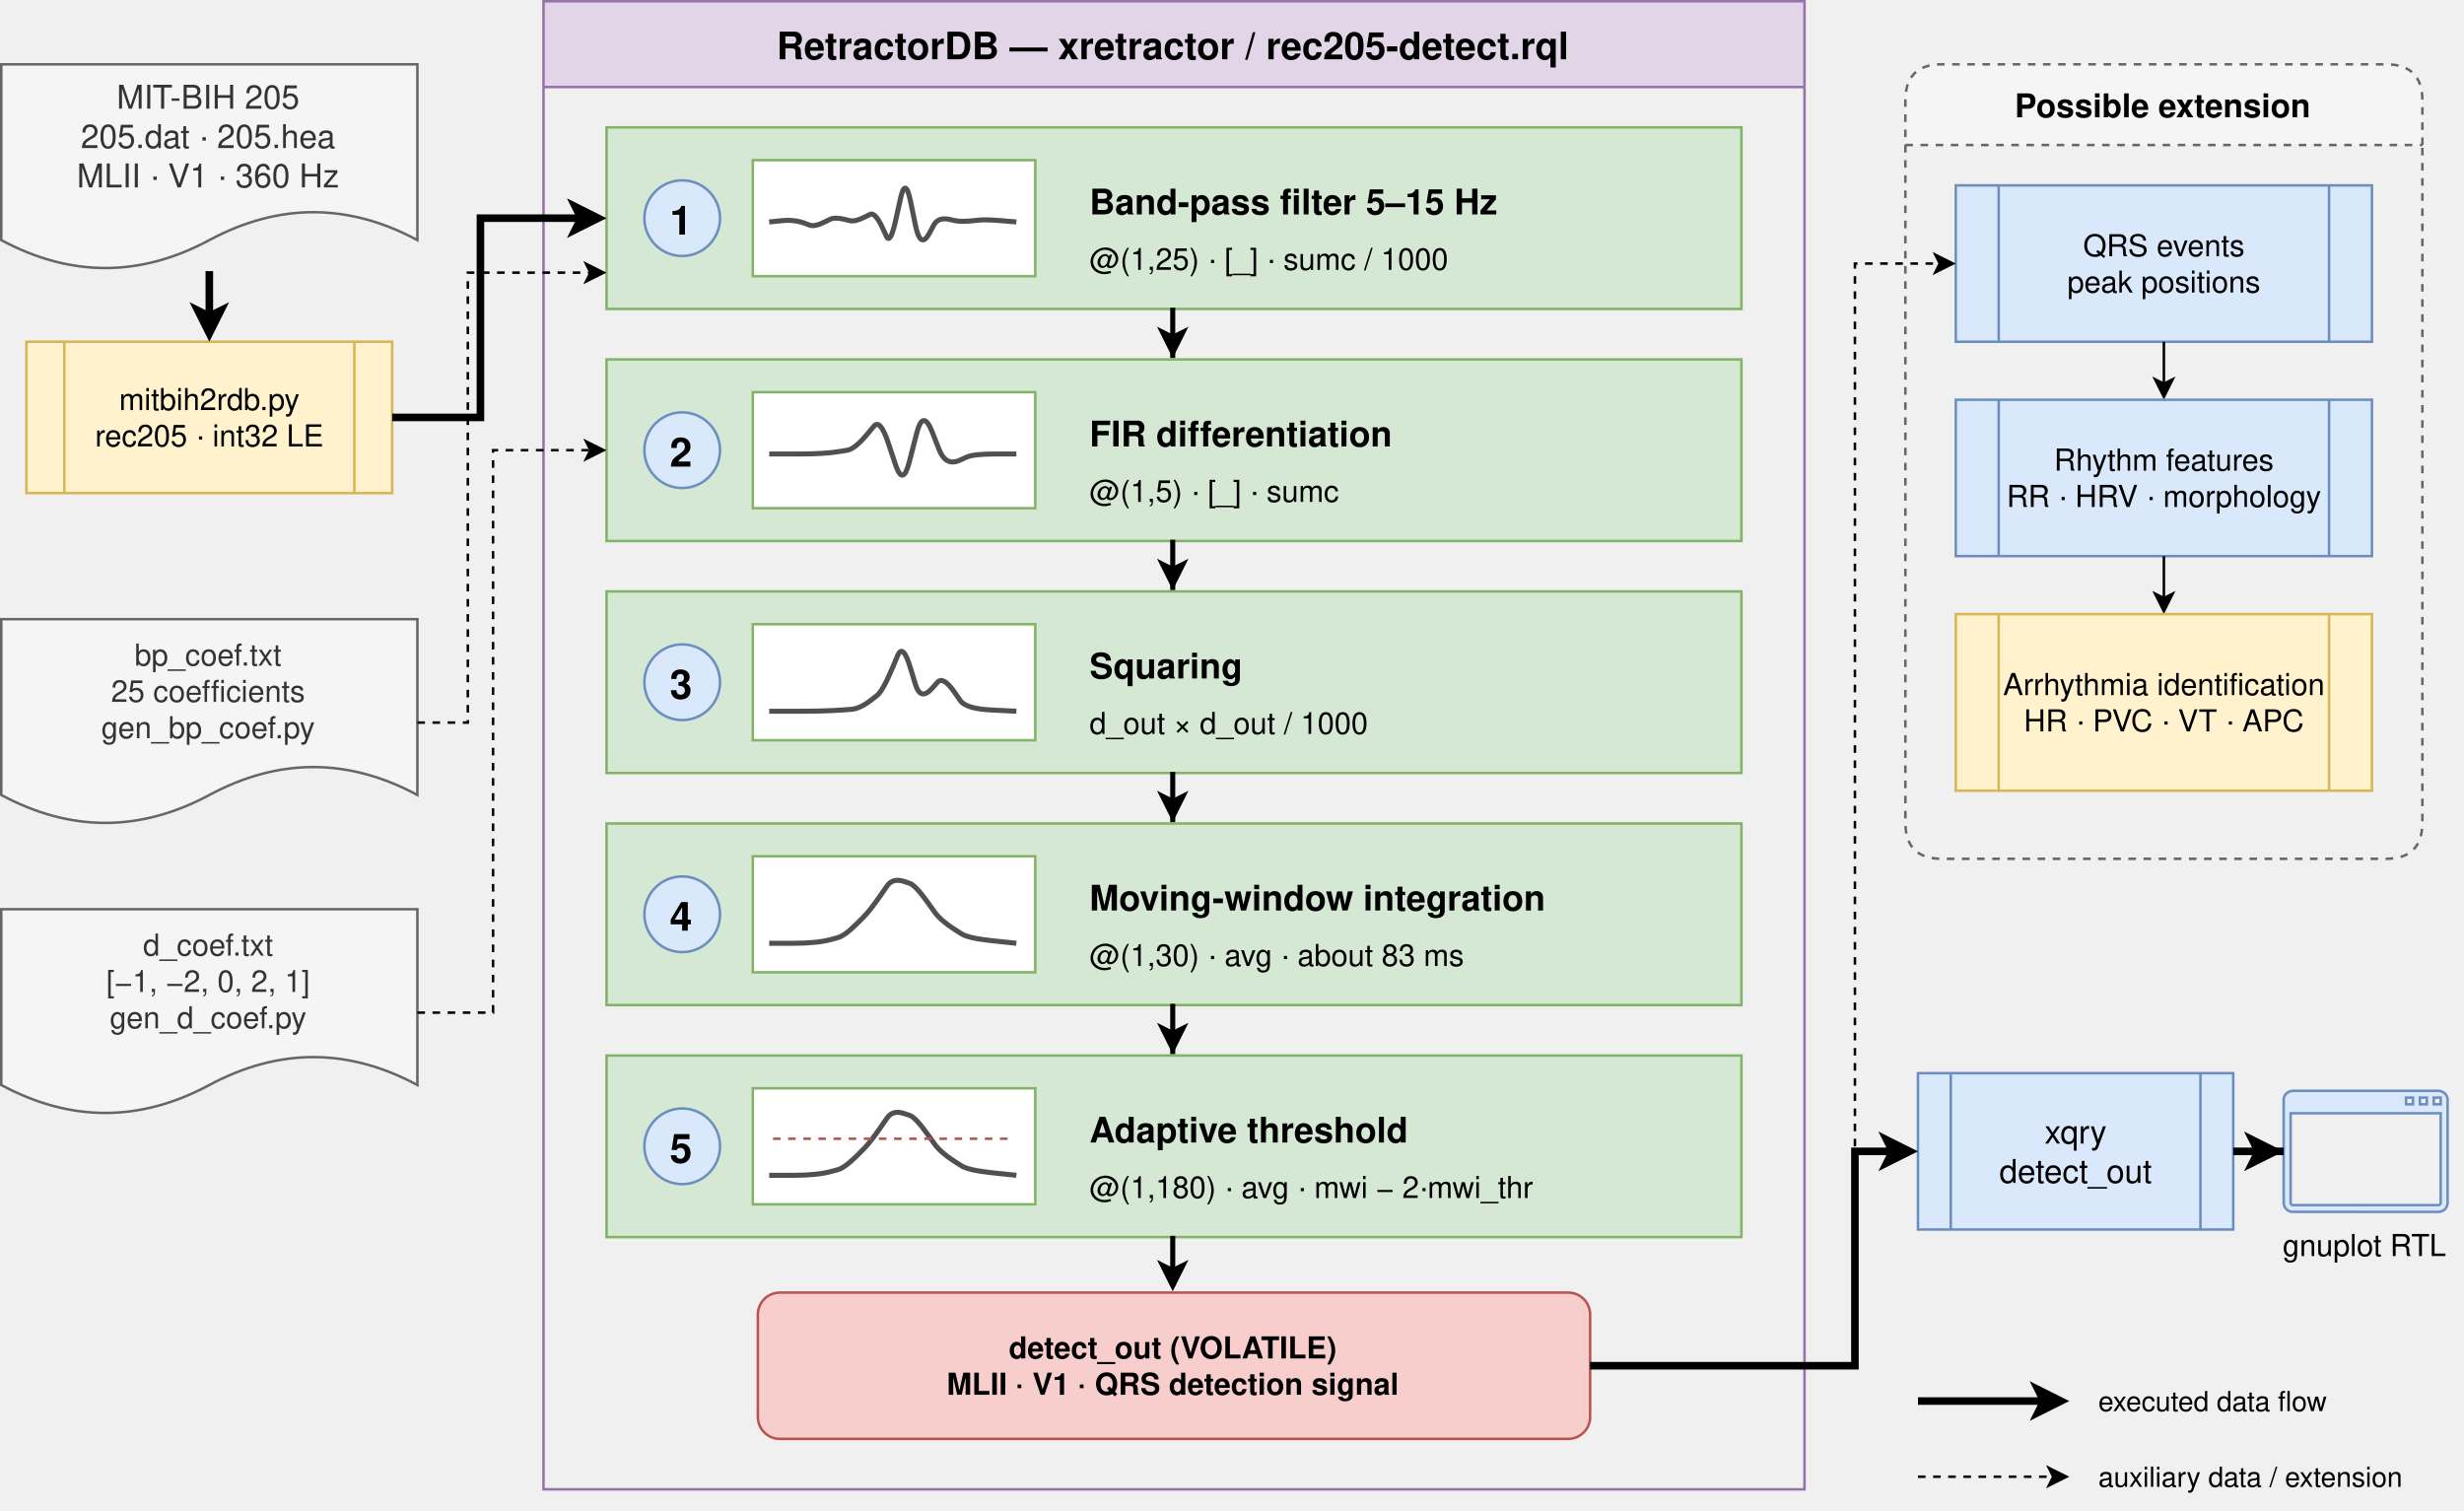
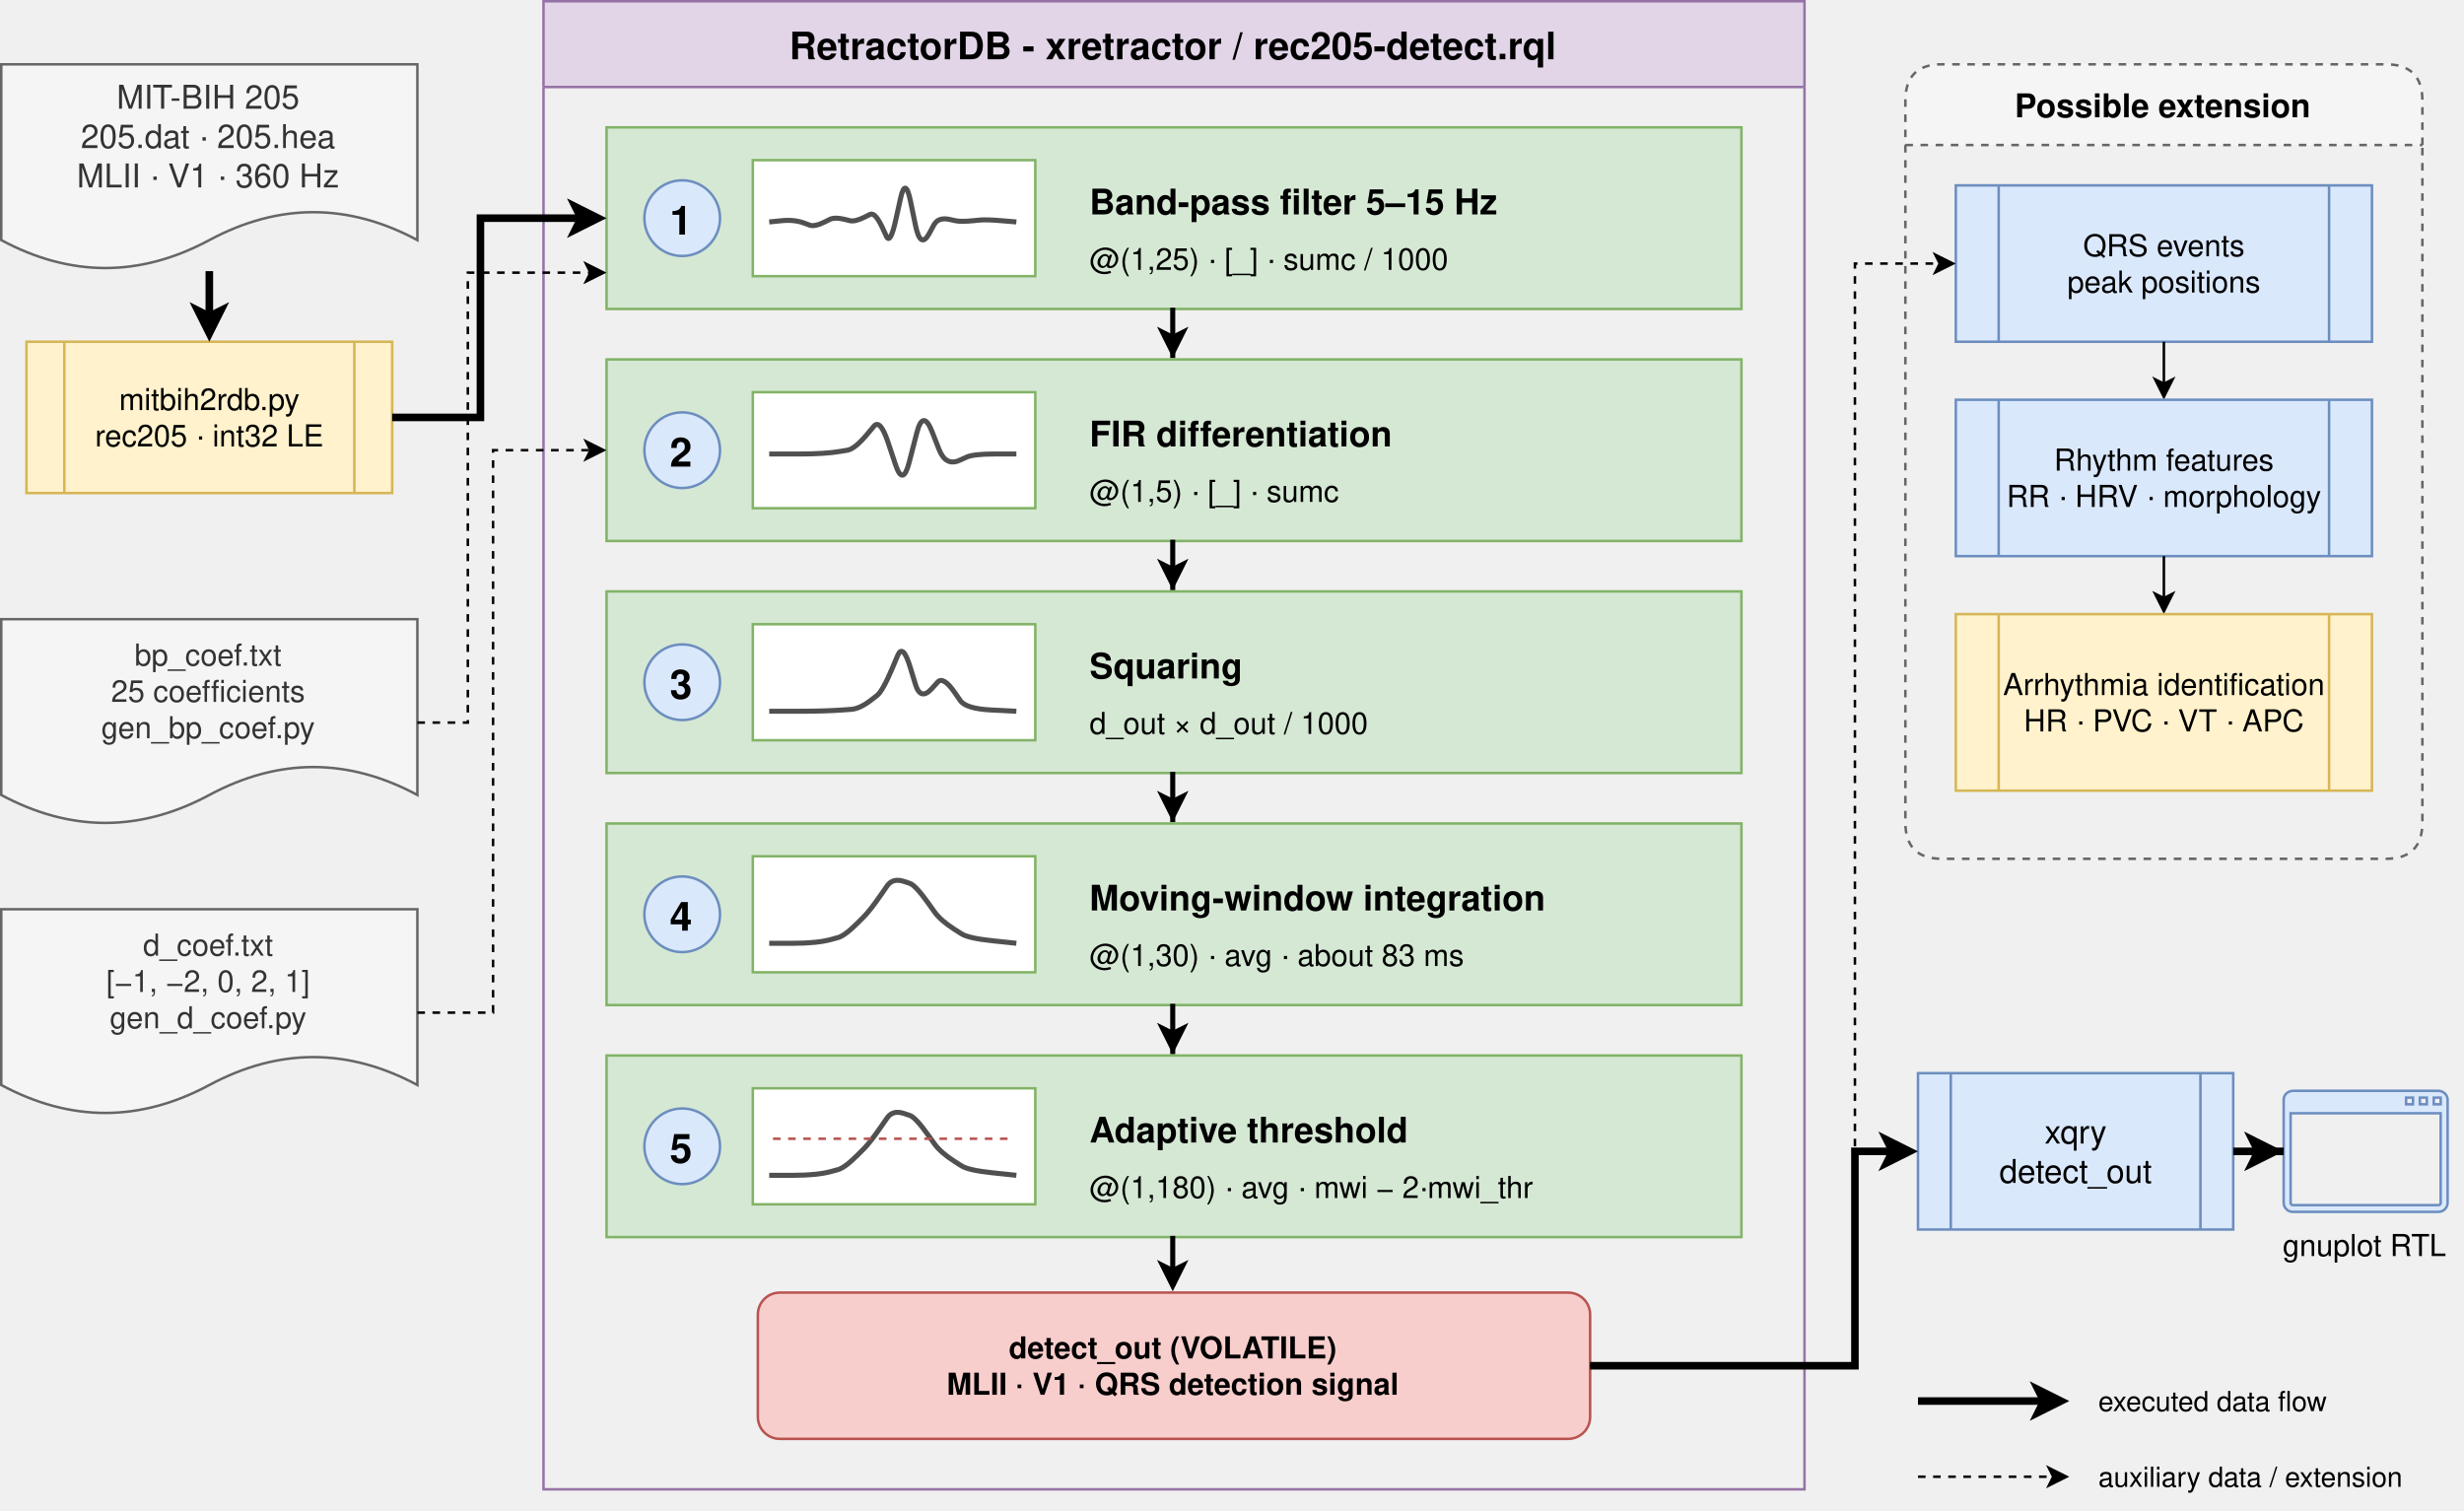
<svg xmlns="http://www.w3.org/2000/svg" style="background: transparent; background-color: transparent; color-scheme: light;" version="1.1" width="977px" height="599px" viewBox="0 0 977 599">
  <defs />
  <g>
    <g data-cell-id="qrs-0">
      <g data-cell-id="qrs-1">
        <g data-cell-id="qrs-rdb">
          <g transform="translate(0.5,0.5)">
            <path d="M 215 34 L 215 0 L 715 0 L 715 34" fill="#e1d5e7" stroke="#9673a6" stroke-miterlimit="10" pointer-events="all" style="fill: rgb(225, 213, 231); stroke: rgb(150, 115, 166);" />
            <path d="M 215 34 L 215 590 L 715 590 L 715 34" fill="none" stroke="#9673a6" stroke-miterlimit="10" pointer-events="none" style="stroke: rgb(150, 115, 166);" />
            <path d="M 215 34 L 715 34" fill="none" stroke="#9673a6" stroke-miterlimit="10" pointer-events="none" style="stroke: rgb(150, 115, 166);" />
          </g>
          <g>
            <g fill="#000000" font-family="Helvetica" font-weight="bold" text-anchor="middle" font-size="15px" style="fill: rgb(0, 0, 0);">
              <g transform="translate(465,23.5) scale(1)">
                <text>
-                   <tspan>RetractorDB — xretractor / rec205-detect.rql</tspan>
+                   <tspan>RetractorDB - xretractor / rec205-detect.rql</tspan>
                </text>
              </g>
            </g>
          </g>
          <g data-cell-id="qrs-stage1">
            <g transform="translate(0.5,0.5)">
              <rect x="240" y="50" width="450" height="72" fill="#d5e8d4" stroke="#82b366" pointer-events="all" style="fill: rgb(213, 232, 212); stroke: rgb(130, 179, 102);" />
            </g>
          </g>
          <g data-cell-id="qrs-stage1-title">
            <g>
              <rect x="430" y="67" width="250" height="24" fill="none" stroke="none" pointer-events="all" />
            </g>
            <g>
              <g fill="#000000" font-family="Helvetica" font-weight="bold" text-anchor="start" font-size="14px" style="fill: rgb(0, 0, 0);">
                <g transform="translate(432,85) scale(1)">
                  <text>
                    <tspan>Band-pass filter 5–15 Hz</tspan>
                  </text>
                </g>
              </g>
            </g>
          </g>
          <g data-cell-id="qrs-stage1-detail">
            <g>
              <rect x="430" y="91" width="250" height="22" fill="none" stroke="none" pointer-events="all" />
            </g>
            <g>
              <g fill="#000000" font-family="Helvetica" text-anchor="start" font-size="12px" style="fill: rgb(0, 0, 0);">
                <g transform="translate(432,107) scale(1)">
                  <text>
                    <tspan>@(1,25) · [_] · sumc / 1000</tspan>
                  </text>
                </g>
              </g>
            </g>
          </g>
          <g data-cell-id="qrs-badge1">
            <g transform="translate(0.5,0.5)">
              <ellipse cx="270" cy="86" rx="15" ry="15" fill="#dae8fc" stroke="#6c8ebf" pointer-events="all" style="fill: rgb(218, 232, 252); stroke: rgb(108, 142, 191);" />
            </g>
            <g>
              <g fill="#000000" font-family="Helvetica" font-weight="bold" text-anchor="middle" font-size="16px" style="fill: rgb(0, 0, 0);">
                <g transform="translate(270,93) scale(1)">
                  <text>
                    <tspan>1</tspan>
                  </text>
                </g>
              </g>
            </g>
          </g>
          <g data-cell-id="qrs-wavebox1">
            <g transform="translate(0.5,0.5)">
              <rect x="298" y="63" width="112" height="46" fill="#ffffff" stroke="#82b366" pointer-events="all" style="fill: rgb(255, 255, 255); stroke: rgb(130, 179, 102);" />
            </g>
          </g>
          <g data-cell-id="qrs-wave1">
            <g>
              <path d="M 305 88 L 310 87.5 Q 315 87 319 88.5 L 321 89.25 Q 323 90 327 88 L 329 87 Q 331 86 335 87 L 337 87.5 Q 339 88 343 86 L 345 85 Q 347 84 350 90.5 L 351.5 93.75 Q 353 97 355.17 87.24 L 357.08 78.62 Q 359 70 361.03 79.79 L 363.01 89.4 Q 365 99 368.5 92.5 L 370.25 89.25 Q 372 86 376.5 87 L 378.75 87.5 Q 381 88 386 87.5 L 388.5 87.25 Q 391 87 397 87.5 L 403 88" fill="none" stroke="#505050" stroke-width="2" stroke-miterlimit="10" pointer-events="stroke" style="stroke: rgb(80, 80, 80);" />
            </g>
          </g>
          <g data-cell-id="qrs-stage2-edge">
            <g>
              <path d="M 465 122 L 465 142 L 465 122 L 465 133.76" fill="none" stroke="#000000" stroke-width="2" stroke-miterlimit="10" pointer-events="stroke" style="stroke: rgb(0, 0, 0);" />
              <path d="M 465 139.76 L 461 131.76 L 465 133.76 L 469 131.76 Z" fill="#000000" stroke="#000000" stroke-width="2" stroke-miterlimit="10" pointer-events="all" style="fill: rgb(0, 0, 0); stroke: rgb(0, 0, 0);" />
            </g>
          </g>
          <g data-cell-id="qrs-stage2">
            <g transform="translate(0.5,0.5)">
              <rect x="240" y="142" width="450" height="72" fill="#d5e8d4" stroke="#82b366" pointer-events="all" style="fill: rgb(213, 232, 212); stroke: rgb(130, 179, 102);" />
            </g>
          </g>
          <g data-cell-id="qrs-stage2-title">
            <g>
              <rect x="430" y="159" width="250" height="24" fill="none" stroke="none" pointer-events="all" />
            </g>
            <g>
              <g fill="#000000" font-family="Helvetica" font-weight="bold" text-anchor="start" font-size="14px" style="fill: rgb(0, 0, 0);">
                <g transform="translate(432,177) scale(1)">
                  <text>
                    <tspan>FIR differentiation</tspan>
                  </text>
                </g>
              </g>
            </g>
          </g>
          <g data-cell-id="qrs-stage2-detail">
            <g>
              <rect x="430" y="183" width="250" height="22" fill="none" stroke="none" pointer-events="all" />
            </g>
            <g>
              <g fill="#000000" font-family="Helvetica" text-anchor="start" font-size="12px" style="fill: rgb(0, 0, 0);">
                <g transform="translate(432,199) scale(1)">
                  <text>
                    <tspan>@(1,5) · [_] · sumc</tspan>
                  </text>
                </g>
              </g>
            </g>
          </g>
          <g data-cell-id="qrs-badge2">
            <g transform="translate(0.5,0.5)">
              <ellipse cx="270" cy="178" rx="15" ry="15" fill="#dae8fc" stroke="#6c8ebf" pointer-events="all" style="fill: rgb(218, 232, 252); stroke: rgb(108, 142, 191);" />
            </g>
            <g>
              <g fill="#000000" font-family="Helvetica" font-weight="bold" text-anchor="middle" font-size="16px" style="fill: rgb(0, 0, 0);">
                <g transform="translate(270,185) scale(1)">
                  <text>
                    <tspan>2</tspan>
                  </text>
                </g>
              </g>
            </g>
          </g>
          <g data-cell-id="qrs-wavebox2">
            <g transform="translate(0.5,0.5)">
              <rect x="298" y="155" width="112" height="46" fill="#ffffff" stroke="#82b366" pointer-events="all" style="fill: rgb(255, 255, 255); stroke: rgb(130, 179, 102);" />
            </g>
          </g>
          <g data-cell-id="qrs-wave2">
            <g>
              <path d="M 305 180 L 317 180 Q 327 180 333 179 L 336 178.5 Q 339 178 344 172 L 346.5 169 Q 349 166 352.16 175.49 L 355.08 184.24 Q 358 193 360.5 183.32 L 363.5 171.68 Q 366 162 369.64 171.31 L 372.32 178.16 Q 375 185 380.5 182.5 L 383.25 181.25 Q 386 180 394.5 180 L 403 180" fill="none" stroke="#505050" stroke-width="2" stroke-miterlimit="10" pointer-events="stroke" style="stroke: rgb(80, 80, 80);" />
            </g>
          </g>
          <g data-cell-id="qrs-stage3-edge">
            <g>
              <path d="M 465 214 L 465 234 L 465 214 L 465 225.76" fill="none" stroke="#000000" stroke-width="2" stroke-miterlimit="10" pointer-events="stroke" style="stroke: rgb(0, 0, 0);" />
              <path d="M 465 231.76 L 461 223.76 L 465 225.76 L 469 223.76 Z" fill="#000000" stroke="#000000" stroke-width="2" stroke-miterlimit="10" pointer-events="all" style="fill: rgb(0, 0, 0); stroke: rgb(0, 0, 0);" />
            </g>
          </g>
          <g data-cell-id="qrs-stage3">
            <g transform="translate(0.5,0.5)">
              <rect x="240" y="234" width="450" height="72" fill="#d5e8d4" stroke="#82b366" pointer-events="all" style="fill: rgb(213, 232, 212); stroke: rgb(130, 179, 102);" />
            </g>
          </g>
          <g data-cell-id="qrs-stage3-title">
            <g>
              <rect x="430" y="251" width="250" height="24" fill="none" stroke="none" pointer-events="all" />
            </g>
            <g>
              <g fill="#000000" font-family="Helvetica" font-weight="bold" text-anchor="start" font-size="14px" style="fill: rgb(0, 0, 0);">
                <g transform="translate(432,269) scale(1)">
                  <text>
                    <tspan>Squaring</tspan>
                  </text>
                </g>
              </g>
            </g>
          </g>
          <g data-cell-id="qrs-stage3-detail">
            <g>
              <rect x="430" y="275" width="250" height="22" fill="none" stroke="none" pointer-events="all" />
            </g>
            <g>
              <g fill="#000000" font-family="Helvetica" text-anchor="start" font-size="12px" style="fill: rgb(0, 0, 0);">
                <g transform="translate(432,291) scale(1)">
                  <text>
                    <tspan>d_out × d_out / 1000</tspan>
                  </text>
                </g>
              </g>
            </g>
          </g>
          <g data-cell-id="qrs-badge3">
            <g transform="translate(0.5,0.5)">
              <ellipse cx="270" cy="270" rx="15" ry="15" fill="#dae8fc" stroke="#6c8ebf" pointer-events="all" style="fill: rgb(218, 232, 252); stroke: rgb(108, 142, 191);" />
            </g>
            <g>
              <g fill="#000000" font-family="Helvetica" font-weight="bold" text-anchor="middle" font-size="16px" style="fill: rgb(0, 0, 0);">
                <g transform="translate(270,277) scale(1)">
                  <text>
                    <tspan>3</tspan>
                  </text>
                </g>
              </g>
            </g>
          </g>
          <g data-cell-id="qrs-wavebox3">
            <g transform="translate(0.5,0.5)">
              <rect x="298" y="247" width="112" height="46" fill="#ffffff" stroke="#82b366" pointer-events="all" style="fill: rgb(255, 255, 255); stroke: rgb(130, 179, 102);" />
            </g>
          </g>
          <g data-cell-id="qrs-wave3">
            <g>
              <path d="M 305 282 L 317 282 Q 327 282 334 281.5 L 337.5 281.25 Q 341 281 345.5 277.5 L 347.75 275.75 Q 350 274 353.88 264.78 L 355.94 259.89 Q 358 255 360.91 264.57 L 362.96 271.28 Q 365 278 369.5 273 L 371.75 270.5 Q 374 268 378.5 274.5 L 380.75 277.75 Q 383 281 392.99 281.5 L 403 282" fill="none" stroke="#505050" stroke-width="2" stroke-miterlimit="10" pointer-events="stroke" style="stroke: rgb(80, 80, 80);" />
            </g>
          </g>
          <g data-cell-id="qrs-stage4-edge">
            <g>
              <path d="M 465 306 L 465 326 L 465 306 L 465 317.76" fill="none" stroke="#000000" stroke-width="2" stroke-miterlimit="10" pointer-events="stroke" style="stroke: rgb(0, 0, 0);" />
              <path d="M 465 323.76 L 461 315.76 L 465 317.76 L 469 315.76 Z" fill="#000000" stroke="#000000" stroke-width="2" stroke-miterlimit="10" pointer-events="all" style="fill: rgb(0, 0, 0); stroke: rgb(0, 0, 0);" />
            </g>
          </g>
          <g data-cell-id="qrs-stage4">
            <g transform="translate(0.5,0.5)">
              <rect x="240" y="326" width="450" height="72" fill="#d5e8d4" stroke="#82b366" pointer-events="all" style="fill: rgb(213, 232, 212); stroke: rgb(130, 179, 102);" />
            </g>
          </g>
          <g data-cell-id="qrs-stage4-title">
            <g>
              <rect x="430" y="343" width="250" height="24" fill="none" stroke="none" pointer-events="all" />
            </g>
            <g>
              <g fill="#000000" font-family="Helvetica" font-weight="bold" text-anchor="start" font-size="14px" style="fill: rgb(0, 0, 0);">
                <g transform="translate(432,361) scale(1)">
                  <text>
                    <tspan>Moving-window integration</tspan>
                  </text>
                </g>
              </g>
            </g>
          </g>
          <g data-cell-id="qrs-stage4-detail">
            <g>
              <rect x="430" y="367" width="250" height="22" fill="none" stroke="none" pointer-events="all" />
            </g>
            <g>
              <g fill="#000000" font-family="Helvetica" text-anchor="start" font-size="12px" style="fill: rgb(0, 0, 0);">
                <g transform="translate(432,383) scale(1)">
                  <text>
                    <tspan>@(1,30) · avg · about 83 ms</tspan>
                  </text>
                </g>
              </g>
            </g>
          </g>
          <g data-cell-id="qrs-badge4">
            <g transform="translate(0.5,0.5)">
              <ellipse cx="270" cy="362" rx="15" ry="15" fill="#dae8fc" stroke="#6c8ebf" pointer-events="all" style="fill: rgb(218, 232, 252); stroke: rgb(108, 142, 191);" />
            </g>
            <g>
              <g fill="#000000" font-family="Helvetica" font-weight="bold" text-anchor="middle" font-size="16px" style="fill: rgb(0, 0, 0);">
                <g transform="translate(270,369) scale(1)">
                  <text>
                    <tspan>4</tspan>
                  </text>
                </g>
              </g>
            </g>
          </g>
          <g data-cell-id="qrs-wavebox4">
            <g transform="translate(0.5,0.5)">
              <rect x="298" y="339" width="112" height="46" fill="#ffffff" stroke="#82b366" pointer-events="all" style="fill: rgb(255, 255, 255); stroke: rgb(130, 179, 102);" />
            </g>
          </g>
          <g data-cell-id="qrs-wave4">
            <g>
              <path d="M 305 374 L 314.5 374 Q 324 374 329.5 372.5 L 332.25 371.75 Q 335 371 340 366 L 342.5 363.5 Q 345 361 349.5 354.5 L 351.75 351.25 Q 354 348 358.5 349.5 L 360.75 350.25 Q 363 351 368 358 L 370.5 361.5 Q 373 365 378.5 368.5 L 381.25 370.25 Q 384 372 393.5 373 L 403 374" fill="none" stroke="#505050" stroke-width="2" stroke-miterlimit="10" pointer-events="stroke" style="stroke: rgb(80, 80, 80);" />
            </g>
          </g>
          <g data-cell-id="qrs-stage5-edge">
            <g>
              <path d="M 465 398 L 465 418 L 465 398 L 465 409.76" fill="none" stroke="#000000" stroke-width="2" stroke-miterlimit="10" pointer-events="stroke" style="stroke: rgb(0, 0, 0);" />
              <path d="M 465 415.76 L 461 407.76 L 465 409.76 L 469 407.76 Z" fill="#000000" stroke="#000000" stroke-width="2" stroke-miterlimit="10" pointer-events="all" style="fill: rgb(0, 0, 0); stroke: rgb(0, 0, 0);" />
            </g>
          </g>
          <g data-cell-id="qrs-stage5">
            <g transform="translate(0.5,0.5)">
              <rect x="240" y="418" width="450" height="72" fill="#d5e8d4" stroke="#82b366" pointer-events="all" style="fill: rgb(213, 232, 212); stroke: rgb(130, 179, 102);" />
            </g>
          </g>
          <g data-cell-id="qrs-stage5-title">
            <g>
              <rect x="430" y="435" width="250" height="24" fill="none" stroke="none" pointer-events="all" />
            </g>
            <g>
              <g fill="#000000" font-family="Helvetica" font-weight="bold" text-anchor="start" font-size="14px" style="fill: rgb(0, 0, 0);">
                <g transform="translate(432,453) scale(1)">
                  <text>
                    <tspan>Adaptive threshold</tspan>
                  </text>
                </g>
              </g>
            </g>
          </g>
          <g data-cell-id="qrs-stage5-detail">
            <g>
              <rect x="430" y="459" width="250" height="22" fill="none" stroke="none" pointer-events="all" />
            </g>
            <g>
              <g fill="#000000" font-family="Helvetica" text-anchor="start" font-size="12px" style="fill: rgb(0, 0, 0);">
                <g transform="translate(432,475) scale(1)">
                  <text>
                    <tspan>@(1,180) · avg · mwi − 2·mwi_thr</tspan>
                  </text>
                </g>
              </g>
            </g>
          </g>
          <g data-cell-id="qrs-badge5">
            <g transform="translate(0.5,0.5)">
              <ellipse cx="270" cy="454" rx="15" ry="15" fill="#dae8fc" stroke="#6c8ebf" pointer-events="all" style="fill: rgb(218, 232, 252); stroke: rgb(108, 142, 191);" />
            </g>
            <g>
              <g fill="#000000" font-family="Helvetica" font-weight="bold" text-anchor="middle" font-size="16px" style="fill: rgb(0, 0, 0);">
                <g transform="translate(270,461) scale(1)">
                  <text>
                    <tspan>5</tspan>
                  </text>
                </g>
              </g>
            </g>
          </g>
          <g data-cell-id="qrs-wavebox5">
            <g transform="translate(0.5,0.5)">
              <rect x="298" y="431" width="112" height="46" fill="#ffffff" stroke="#82b366" pointer-events="all" style="fill: rgb(255, 255, 255); stroke: rgb(130, 179, 102);" />
            </g>
          </g>
          <g data-cell-id="qrs-wave5">
            <g>
              <path d="M 305 466 L 314.5 466 Q 324 466 329.5 464.5 L 332.25 463.75 Q 335 463 340 458 L 342.5 455.5 Q 345 453 349.5 446.5 L 351.75 443.25 Q 354 440 358.5 441.5 L 360.75 442.25 Q 363 443 368 450 L 370.5 453.5 Q 373 457 378.5 460.5 L 381.25 462.25 Q 384 464 393.5 465 L 403 466" fill="none" stroke="#505050" stroke-width="2" stroke-miterlimit="10" pointer-events="stroke" style="stroke: rgb(80, 80, 80);" />
            </g>
          </g>
          <g data-cell-id="qrs-threshold">
            <g transform="translate(0.5,0.5)">
              <path d="M 306 451 L 402 451" fill="none" stroke="#b85450" stroke-miterlimit="10" stroke-dasharray="3 3" pointer-events="stroke" style="stroke: rgb(184, 84, 80);" />
            </g>
          </g>
          <g data-cell-id="qrs-output-edge">
            <g>
              <path d="M 465 490 L 465 510 L 465 492 L 465 503.76" fill="none" stroke="#000000" stroke-width="2" stroke-miterlimit="10" pointer-events="stroke" style="stroke: rgb(0, 0, 0);" />
              <path d="M 465 509.76 L 461 501.76 L 465 503.76 L 469 501.76 Z" fill="#000000" stroke="#000000" stroke-width="2" stroke-miterlimit="10" pointer-events="all" style="fill: rgb(0, 0, 0); stroke: rgb(0, 0, 0);" />
            </g>
          </g>
          <g data-cell-id="qrs-output">
            <g transform="translate(0.5,0.5)">
              <rect x="300" y="512" width="330" height="58" rx="8.7" ry="8.7" fill="#f8cecc" stroke="#b85450" pointer-events="all" style="fill: rgb(248, 206, 204); stroke: rgb(184, 84, 80);" />
            </g>
            <g>
              <g fill="#000000" font-family="Helvetica" font-weight="bold" text-anchor="middle" data-blockTextHeight="28.799999999999997" font-size="12px" style="fill: rgb(0, 0, 0);">
                <g transform="translate(465,526.6) scale(1)">
                  <text y="12" data-line-font-size="12" x="0">
                    <tspan>detect_out (VOLATILE)</tspan>
                  </text>
                  <text y="26.4" data-line-font-size="12" x="0">
                    <tspan>MLII · V1 · QRS detection signal</tspan>
                  </text>
                </g>
              </g>
            </g>
          </g>
        </g>
        <g data-cell-id="qrs-mit">
          <g transform="translate(0.5,0.5)">
            <path d="M 0 25 L 165 25 L 165 94.7 Q 123.75 72.56 82.5 94.7 Q 41.25 116.84 0 94.7 L 0 37.3 Z" fill="#f5f5f5" stroke="#666666" stroke-miterlimit="10" pointer-events="all" style="fill: rgb(245, 245, 245); stroke: rgb(102, 102, 102);" />
          </g>
          <g>
            <g fill="#333333" font-family="Helvetica" text-anchor="middle" data-blockTextHeight="46.800000000000004" font-size="13px" style="fill: rgb(51, 51, 51);">
              <g transform="translate(82.5,30.1) scale(1)">
                <text y="13" data-line-font-size="13" x="0">
                  <tspan>MIT-BIH 205</tspan>
                </text>
                <text y="28.6" data-line-font-size="13" x="0">
                  <tspan>205.dat · 205.hea</tspan>
                </text>
                <text y="44.2" data-line-font-size="13" x="0">
                  <tspan>MLII · V1 · 360 Hz</tspan>
                </text>
              </g>
            </g>
          </g>
        </g>
        <g data-cell-id="qrs-convert">
          <g transform="translate(0.5,0.5)">
            <rect x="10" y="135" width="145" height="60" fill="#fff2cc" stroke="#d6b656" pointer-events="all" style="fill: rgb(255, 242, 204); stroke: rgb(214, 182, 86);" />
            <path d="M 25 135 L 25 195 M 140 135 L 140 195" fill="none" stroke="#d6b656" stroke-miterlimit="10" pointer-events="all" style="stroke: rgb(214, 182, 86);" />
          </g>
          <g>
            <g fill="#000000" font-family="Helvetica" text-anchor="middle" data-blockTextHeight="28.799999999999997" font-size="12px" style="fill: rgb(0, 0, 0);">
              <g transform="translate(83,150.6) scale(1)">
                <text y="12" data-line-font-size="12" x="0">
                  <tspan>mitbih2rdb.py</tspan>
                </text>
                <text y="26.4" data-line-font-size="12" x="0">
                  <tspan>rec205 · int32 LE</tspan>
                </text>
              </g>
            </g>
          </g>
        </g>
        <g data-cell-id="qrs-bp">
          <g transform="translate(0.5,0.5)">
            <path d="M 0 245 L 165 245 L 165 314.7 Q 123.75 292.56 82.5 314.7 Q 41.25 336.84 0 314.7 L 0 257.3 Z" fill="#f5f5f5" stroke="#666666" stroke-miterlimit="10" pointer-events="all" style="fill: rgb(245, 245, 245); stroke: rgb(102, 102, 102);" />
          </g>
          <g>
            <g fill="#333333" font-family="Helvetica" text-anchor="middle" data-blockTextHeight="43.199999999999996" font-size="12px" style="fill: rgb(51, 51, 51);">
              <g transform="translate(82.5,251.9) scale(1)">
                <text y="12" data-line-font-size="12" x="0">
                  <tspan>bp_coef.txt</tspan>
                </text>
                <text y="26.4" data-line-font-size="12" x="0">
                  <tspan>25 coefficients</tspan>
                </text>
                <text y="40.8" data-line-font-size="12" x="0">
                  <tspan>gen_bp_coef.py</tspan>
                </text>
              </g>
            </g>
          </g>
        </g>
        <g data-cell-id="qrs-d">
          <g transform="translate(0.5,0.5)">
            <path d="M 0 360 L 165 360 L 165 429.7 Q 123.75 407.56 82.5 429.7 Q 41.25 451.84 0 429.7 L 0 372.3 Z" fill="#f5f5f5" stroke="#666666" stroke-miterlimit="10" pointer-events="all" style="fill: rgb(245, 245, 245); stroke: rgb(102, 102, 102);" />
          </g>
          <g>
            <g fill="#333333" font-family="Helvetica" text-anchor="middle" data-blockTextHeight="43.199999999999996" font-size="12px" style="fill: rgb(51, 51, 51);">
              <g transform="translate(82.5,366.9) scale(1)">
                <text y="12" data-line-font-size="12" x="0">
                  <tspan>d_coef.txt</tspan>
                </text>
                <text y="26.4" data-line-font-size="12" x="0">
                  <tspan>[−1, −2, 0, 2, 1]</tspan>
                </text>
                <text y="40.8" data-line-font-size="12" x="0">
                  <tspan>gen_d_coef.py</tspan>
                </text>
              </g>
            </g>
          </g>
        </g>
        <g data-cell-id="qrs-mit-convert">
          <g transform="translate(0.5,0.5)">
            <path d="M 82.5 107 L 82.5 127 L 82.5 115 L 82.5 124.9" fill="none" stroke="#000000" stroke-width="3" stroke-miterlimit="10" pointer-events="stroke" style="stroke: rgb(0, 0, 0);" />
            <path d="M 82.5 131.65 L 78 122.65 L 82.5 124.9 L 87 122.65 Z" fill="#000000" stroke="#000000" stroke-width="3" stroke-miterlimit="10" pointer-events="all" style="fill: rgb(0, 0, 0); stroke: rgb(0, 0, 0);" />
          </g>
        </g>
        <g data-cell-id="qrs-convert-stage1">
          <g transform="translate(0.5,0.5)">
            <path d="M 155 165 L 190 165 L 190 86 L 229.9 86" fill="none" stroke="#000000" stroke-width="3" stroke-miterlimit="10" pointer-events="stroke" style="stroke: rgb(0, 0, 0);" />
            <path d="M 236.65 86 L 227.65 90.5 L 229.9 86 L 227.65 81.5 Z" fill="#000000" stroke="#000000" stroke-width="3" stroke-miterlimit="10" pointer-events="all" style="fill: rgb(0, 0, 0); stroke: rgb(0, 0, 0);" />
          </g>
        </g>
        <g data-cell-id="qrs-bp-stage1">
          <g transform="translate(0.5,0.5)">
            <path d="M 165 286 L 185 286 L 185 107.6 L 233.63 107.6" fill="none" stroke="#000000" stroke-miterlimit="10" stroke-dasharray="3 3" pointer-events="stroke" style="stroke: rgb(0, 0, 0);" />
            <path d="M 238.88 107.6 L 231.88 111.1 L 233.63 107.6 L 231.88 104.1 Z" fill="#000000" stroke="#000000" stroke-miterlimit="10" pointer-events="all" style="fill: rgb(0, 0, 0); stroke: rgb(0, 0, 0);" />
          </g>
        </g>
        <g data-cell-id="qrs-d-stage2">
          <g transform="translate(0.5,0.5)">
            <path d="M 165 401 L 195 401 L 195 178 L 233.63 178" fill="none" stroke="#000000" stroke-miterlimit="10" stroke-dasharray="3 3" pointer-events="stroke" style="stroke: rgb(0, 0, 0);" />
            <path d="M 238.88 178 L 231.88 181.5 L 233.63 178 L 231.88 174.5 Z" fill="#000000" stroke="#000000" stroke-miterlimit="10" pointer-events="all" style="fill: rgb(0, 0, 0); stroke: rgb(0, 0, 0);" />
          </g>
        </g>
        <g data-cell-id="qrs-future">
          <g transform="translate(0.5,0.5)">
            <path d="M 960 57 L 960 39.4 Q 960 25 945.6 25 L 769.4 25 Q 755 25 755 39.4 L 755 57" fill="#f5f5f5" stroke="#666666" stroke-miterlimit="10" stroke-dasharray="3 3" pointer-events="all" style="fill: rgb(245, 245, 245); stroke: rgb(102, 102, 102);" />
            <path d="M 755 57 L 755 325.6 Q 755 340 769.4 340 L 945.6 340 Q 960 340 960 325.6 L 960 57" fill="none" stroke="#666666" stroke-miterlimit="10" stroke-dasharray="3 3" pointer-events="none" style="stroke: rgb(102, 102, 102);" />
            <path d="M 755 57 L 960 57" fill="none" stroke="#666666" stroke-miterlimit="10" stroke-dasharray="3 3" pointer-events="none" style="stroke: rgb(102, 102, 102);" />
          </g>
          <g>
            <g fill="#000000" font-family="Helvetica" font-weight="bold" text-anchor="middle" font-size="13px" style="fill: rgb(0, 0, 0);">
              <g transform="translate(857.5,46.5) scale(1)">
                <text>
                  <tspan>Possible extension</tspan>
                </text>
              </g>
            </g>
          </g>
          <g data-cell-id="qrs-events">
            <g transform="translate(0.5,0.5)">
              <rect x="775" y="73" width="165" height="62" fill="#dae8fc" stroke="#6c8ebf" pointer-events="all" style="fill: rgb(218, 232, 252); stroke: rgb(108, 142, 191);" />
              <path d="M 792 73 L 792 135 M 923 73 L 923 135" fill="none" stroke="#6c8ebf" stroke-miterlimit="10" pointer-events="all" style="stroke: rgb(108, 142, 191);" />
            </g>
            <g>
              <g fill="#000000" font-family="Helvetica" text-anchor="middle" data-blockTextHeight="28.799999999999997" font-size="12px" style="fill: rgb(0, 0, 0);">
                <g transform="translate(858,89.6) scale(1)">
                  <text y="12" data-line-font-size="12" x="0">
                    <tspan>QRS events</tspan>
                  </text>
                  <text y="26.4" data-line-font-size="12" x="0">
                    <tspan>peak positions</tspan>
                  </text>
                </g>
              </g>
            </g>
          </g>
          <g data-cell-id="qrs-features-edge">
            <g transform="translate(0.5,0.5)">
              <path d="M 857.5 135 L 857.5 155 L 857.5 138 L 857.5 151.63" fill="none" stroke="#000000" stroke-miterlimit="10" pointer-events="stroke" style="stroke: rgb(0, 0, 0);" />
              <path d="M 857.5 156.88 L 854 149.88 L 857.5 151.63 L 861 149.88 Z" fill="#000000" stroke="#000000" stroke-miterlimit="10" pointer-events="all" style="fill: rgb(0, 0, 0); stroke: rgb(0, 0, 0);" />
            </g>
          </g>
          <g data-cell-id="qrs-features">
            <g transform="translate(0.5,0.5)">
              <rect x="775" y="158" width="165" height="62" fill="#dae8fc" stroke="#6c8ebf" pointer-events="all" style="fill: rgb(218, 232, 252); stroke: rgb(108, 142, 191);" />
              <path d="M 792 158 L 792 220 M 923 158 L 923 220" fill="none" stroke="#6c8ebf" stroke-miterlimit="10" pointer-events="all" style="stroke: rgb(108, 142, 191);" />
            </g>
            <g>
              <g fill="#000000" font-family="Helvetica" text-anchor="middle" data-blockTextHeight="28.799999999999997" font-size="12px" style="fill: rgb(0, 0, 0);">
                <g transform="translate(858,174.6) scale(1)">
                  <text y="12" data-line-font-size="12" x="0">
                    <tspan>Rhythm features</tspan>
                  </text>
                  <text y="26.4" data-line-font-size="12" x="0">
                    <tspan>RR · HRV · morphology</tspan>
                  </text>
                </g>
              </g>
            </g>
          </g>
          <g data-cell-id="qrs-arr-edge">
            <g transform="translate(0.5,0.5)">
              <path d="M 857.5 220 L 857.5 240 L 857.5 223 L 857.5 236.63" fill="none" stroke="#000000" stroke-miterlimit="10" pointer-events="stroke" style="stroke: rgb(0, 0, 0);" />
              <path d="M 857.5 241.88 L 854 234.88 L 857.5 236.63 L 861 234.88 Z" fill="#000000" stroke="#000000" stroke-miterlimit="10" pointer-events="all" style="fill: rgb(0, 0, 0); stroke: rgb(0, 0, 0);" />
            </g>
          </g>
          <g data-cell-id="qrs-arr">
            <g transform="translate(0.5,0.5)">
              <rect x="775" y="243" width="165" height="70" fill="#fff2cc" stroke="#d6b656" pointer-events="all" style="fill: rgb(255, 242, 204); stroke: rgb(214, 182, 86);" />
              <path d="M 792 243 L 792 313 M 923 243 L 923 313" fill="none" stroke="#d6b656" stroke-miterlimit="10" pointer-events="all" style="stroke: rgb(214, 182, 86);" />
            </g>
            <g>
              <g fill="#000000" font-family="Helvetica" text-anchor="middle" data-blockTextHeight="28.799999999999997" font-size="12px" style="fill: rgb(0, 0, 0);">
                <g transform="translate(858,263.6) scale(1)">
                  <text y="12" data-line-font-size="12" x="0">
                    <tspan>Arrhythmia identification</tspan>
                  </text>
                  <text y="26.4" data-line-font-size="12" x="0">
                    <tspan>HR · PVC · VT · APC</tspan>
                  </text>
                </g>
              </g>
            </g>
          </g>
        </g>
        <g data-cell-id="qrs-output-future">
          <g transform="translate(0.5,0.5)">
            <path d="M 630 541 L 735 541 L 735 104 L 768.63 104" fill="none" stroke="#000000" stroke-miterlimit="10" stroke-dasharray="3 3" pointer-events="stroke" style="stroke: rgb(0, 0, 0);" />
            <path d="M 773.88 104 L 766.88 107.5 L 768.63 104 L 766.88 100.5 Z" fill="#000000" stroke="#000000" stroke-miterlimit="10" pointer-events="all" style="fill: rgb(0, 0, 0); stroke: rgb(0, 0, 0);" />
          </g>
        </g>
        <g data-cell-id="qrs-xqry">
          <g transform="translate(0.5,0.5)">
            <rect x="760" y="425" width="125" height="62" fill="#dae8fc" stroke="#6c8ebf" pointer-events="all" style="fill: rgb(218, 232, 252); stroke: rgb(108, 142, 191);" />
            <path d="M 773 425 L 773 487 M 872 425 L 872 487" fill="none" stroke="#6c8ebf" stroke-miterlimit="10" pointer-events="all" style="stroke: rgb(108, 142, 191);" />
          </g>
          <g>
            <g fill="#000000" font-family="Helvetica" text-anchor="middle" data-blockTextHeight="31.200000000000003" font-size="13px" style="fill: rgb(0, 0, 0);">
              <g transform="translate(823,440.4) scale(1)">
                <text y="13" data-line-font-size="13" x="0">
                  <tspan>xqry</tspan>
                </text>
                <text y="28.6" data-line-font-size="13" x="0">
                  <tspan>detect_out</tspan>
                </text>
              </g>
            </g>
          </g>
        </g>
        <g data-cell-id="qrs-plot">
          <g transform="translate(0.5,0.5)">
            <rect x="905" y="432" width="65" height="48" fill="none" stroke="none" pointer-events="all" />
            <path d="M 953.53 437.34 L 956.27 437.34 L 956.27 434.69 L 953.53 434.69 Z M 959.01 437.34 L 961.76 437.34 L 961.76 434.69 L 959.01 434.69 Z M 964.51 437.34 L 967.25 437.34 L 967.25 434.69 L 964.51 434.69 Z M 966.31 477.32 C 967.01 477.32 967.25 476.87 967.25 476.41 L 967.25 440.9 L 907.75 440.9 L 907.75 476.35 C 907.76 476.86 907.94 477.25 908.64 477.32 Z M 905 476.46 L 905 435.38 C 905 433.9 906.34 432 908.85 432 L 966.26 432 C 968.39 432 970 433.65 970 435.5 L 970 476.34 C 970 478.12 968.67 480 966.26 480 L 908.55 479.99 C 906.65 479.99 905 478.35 905 476.46 Z" fill="#dae8fc" stroke="#6c8ebf" stroke-miterlimit="10" pointer-events="all" style="fill: rgb(218, 232, 252); stroke: rgb(108, 142, 191);" />
          </g>
          <g>
            <g fill="#000000" font-family="Helvetica" text-anchor="middle" font-size="12px" style="fill: rgb(0, 0, 0);">
              <text x="937.5" y="498">gnuplot RTL</text>
            </g>
          </g>
        </g>
        <g data-cell-id="qrs-output-xqry">
          <g transform="translate(0.5,0.5)">
            <path d="M 630 541 L 735 541 L 735 456 L 749.9 456" fill="none" stroke="#000000" stroke-width="3" stroke-miterlimit="10" pointer-events="stroke" style="stroke: rgb(0, 0, 0);" />
            <path d="M 756.65 456 L 747.65 460.5 L 749.9 456 L 747.65 451.5 Z" fill="#000000" stroke="#000000" stroke-width="3" stroke-miterlimit="10" pointer-events="all" style="fill: rgb(0, 0, 0); stroke: rgb(0, 0, 0);" />
          </g>
        </g>
        <g data-cell-id="qrs-xqry-plot">
          <g transform="translate(0.5,0.5)">
            <path d="M 885 456 L 905 456 L 885 456 L 894.9 456" fill="none" stroke="#000000" stroke-width="3" stroke-miterlimit="10" pointer-events="stroke" style="stroke: rgb(0, 0, 0);" />
            <path d="M 901.65 456 L 892.65 460.5 L 894.9 456 L 892.65 451.5 Z" fill="#000000" stroke="#000000" stroke-width="3" stroke-miterlimit="10" pointer-events="all" style="fill: rgb(0, 0, 0); stroke: rgb(0, 0, 0);" />
          </g>
        </g>
        <g data-cell-id="qrs-legend-solid">
          <g transform="translate(0.5,0.5)">
            <path d="M 760 555 L 809.9 555" fill="none" stroke="#000000" stroke-width="3" stroke-miterlimit="10" pointer-events="stroke" style="stroke: rgb(0, 0, 0);" />
            <path d="M 816.65 555 L 807.65 559.5 L 809.9 555 L 807.65 550.5 Z" fill="#000000" stroke="#000000" stroke-width="3" stroke-miterlimit="10" pointer-events="all" style="fill: rgb(0, 0, 0); stroke: rgb(0, 0, 0);" />
          </g>
        </g>
        <g data-cell-id="qrs-legend-solid-label">
          <g>
            <rect x="830" y="543" width="135" height="24" fill="none" stroke="none" pointer-events="all" />
          </g>
          <g>
            <g fill="#000000" font-family="Helvetica" text-anchor="start" font-size="11px" style="fill: rgb(0, 0, 0);">
              <g transform="translate(832,559.5) scale(1)">
                <text>
                  <tspan>executed data flow</tspan>
                </text>
              </g>
            </g>
          </g>
        </g>
        <g data-cell-id="qrs-legend-dashed">
          <g transform="translate(0.5,0.5)">
            <path d="M 760 585 L 813.63 585" fill="none" stroke="#000000" stroke-miterlimit="10" stroke-dasharray="3 3" pointer-events="stroke" style="stroke: rgb(0, 0, 0);" />
            <path d="M 818.88 585 L 811.88 588.5 L 813.63 585 L 811.88 581.5 Z" fill="#000000" stroke="#000000" stroke-miterlimit="10" pointer-events="all" style="fill: rgb(0, 0, 0); stroke: rgb(0, 0, 0);" />
          </g>
        </g>
        <g data-cell-id="qrs-legend-dashed-label">
          <g>
            <rect x="830" y="573" width="145" height="24" fill="none" stroke="none" pointer-events="all" />
          </g>
          <g>
            <g fill="#000000" font-family="Helvetica" text-anchor="start" font-size="11px" style="fill: rgb(0, 0, 0);">
              <g transform="translate(832,589.5) scale(1)">
                <text>
                  <tspan>auxiliary data / extension</tspan>
                </text>
              </g>
            </g>
          </g>
        </g>
      </g>
    </g>
  </g>
</svg>
